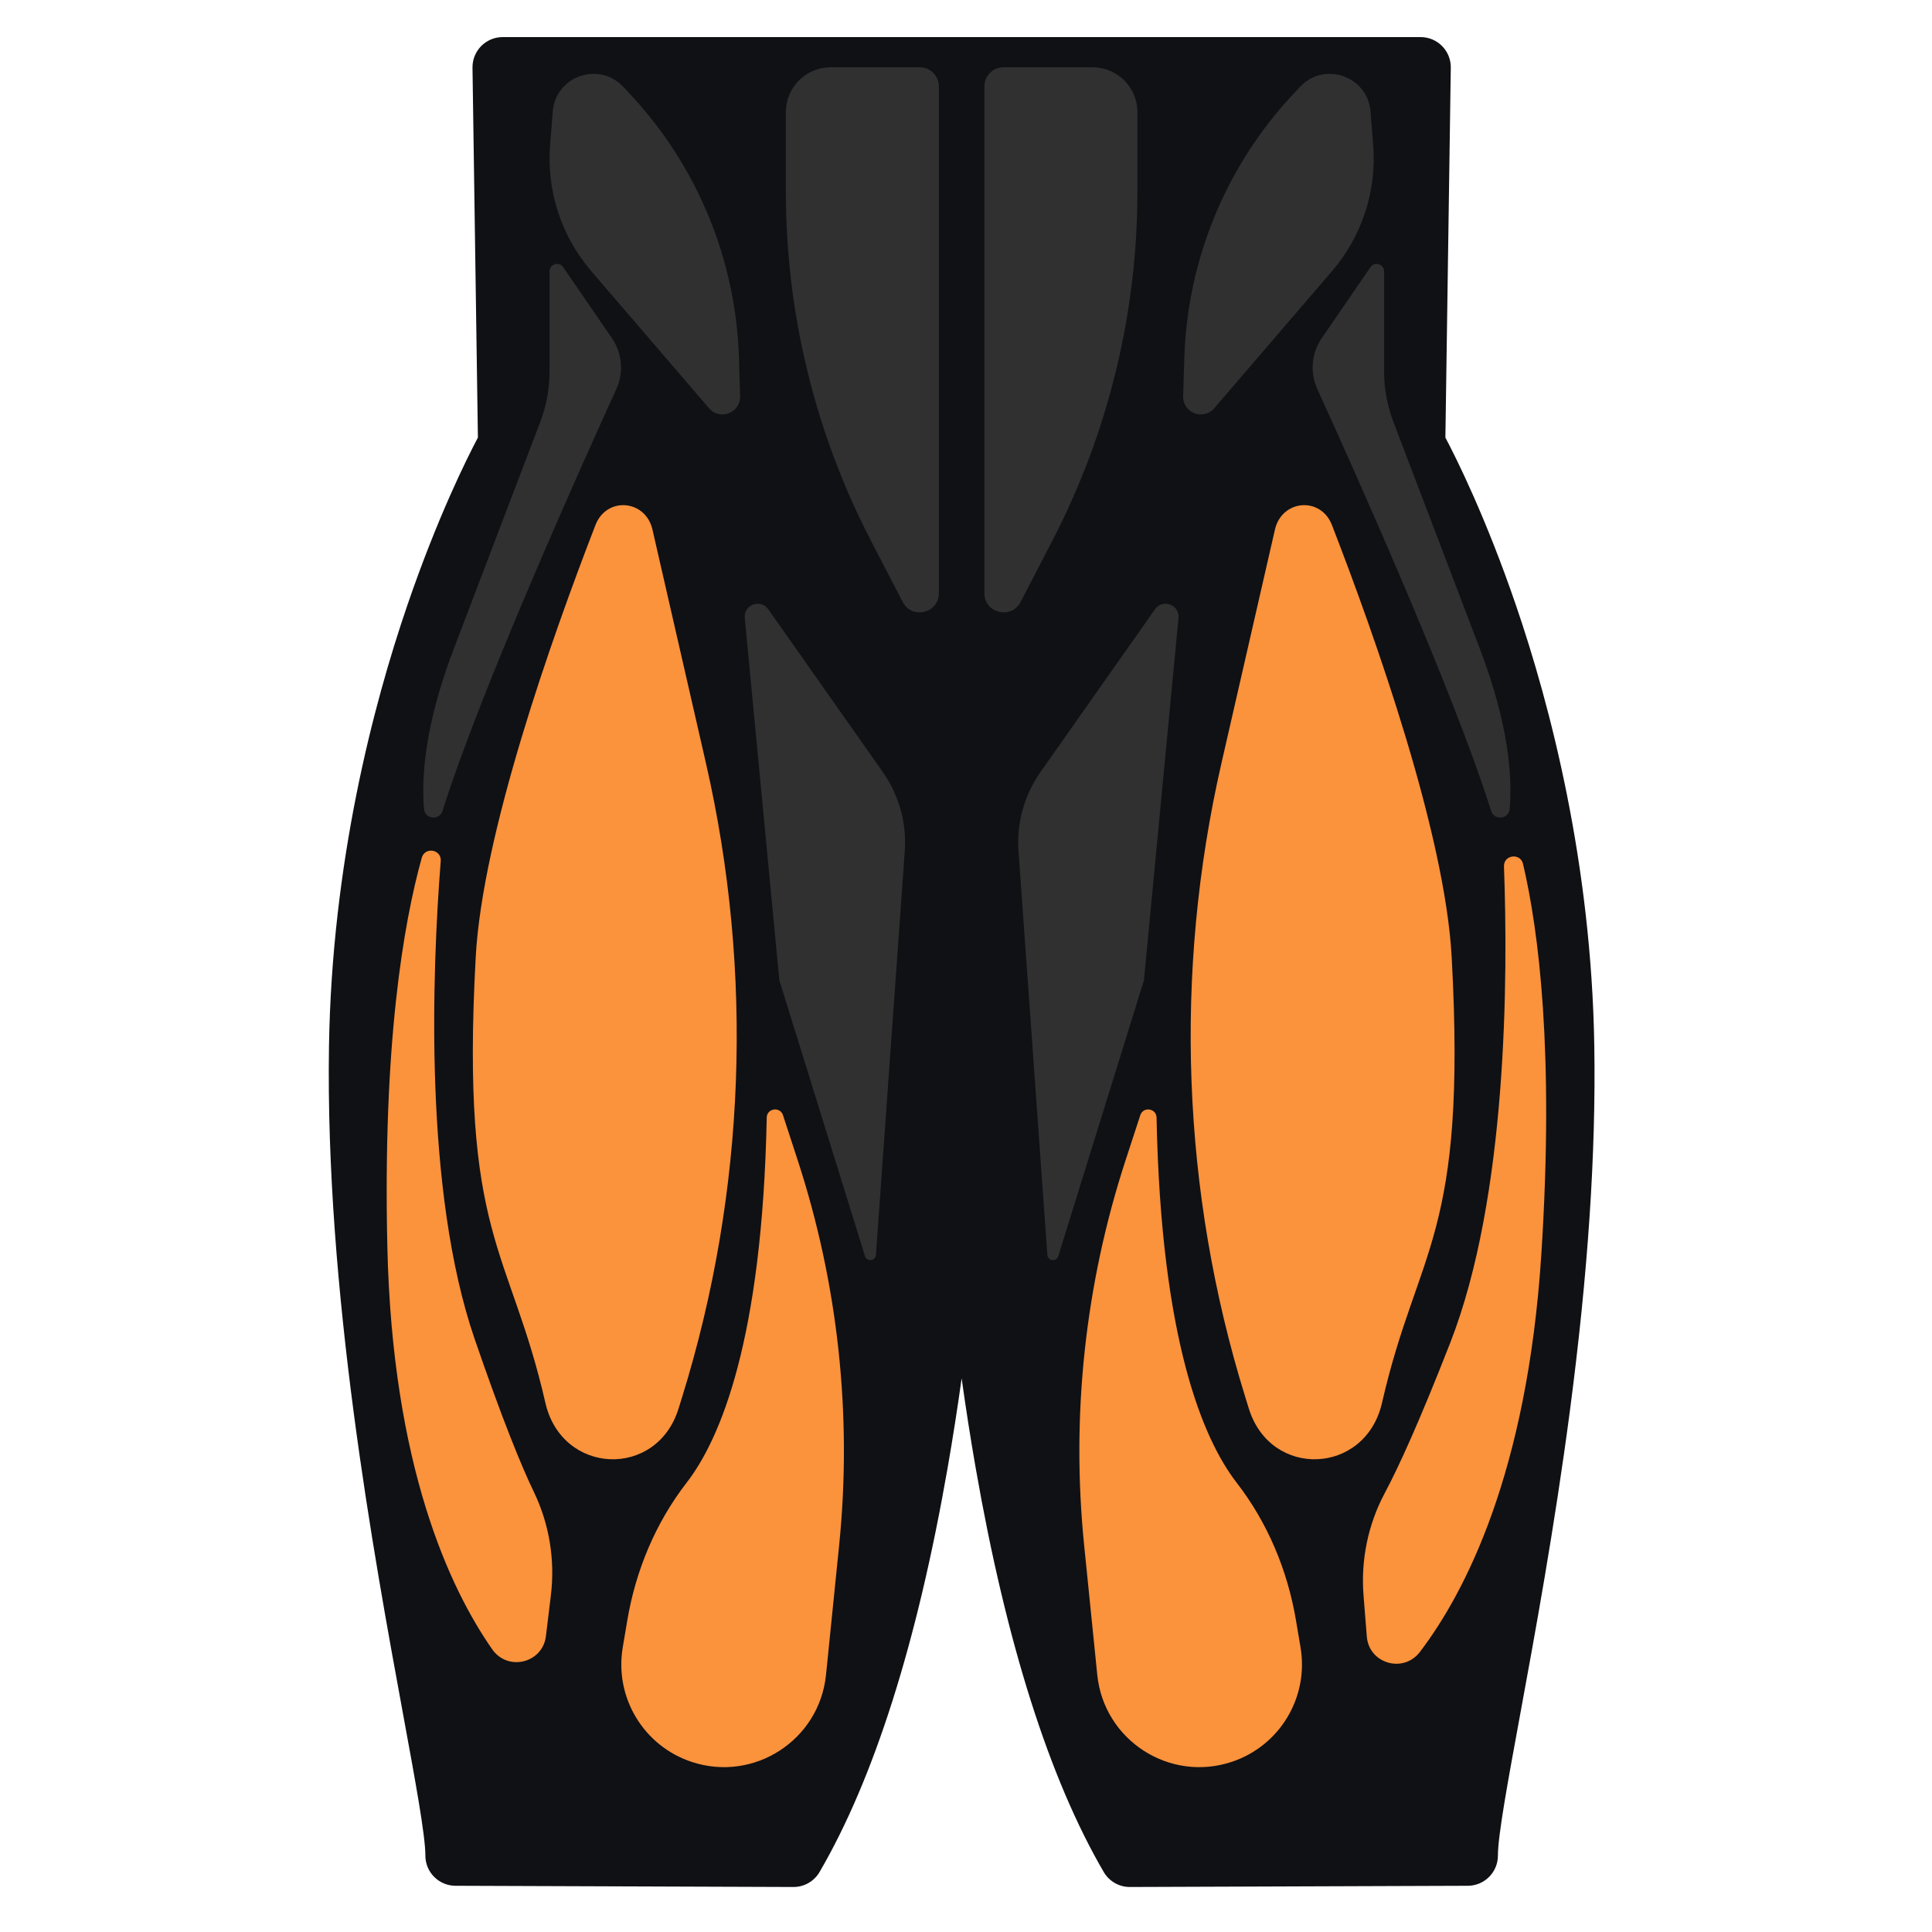
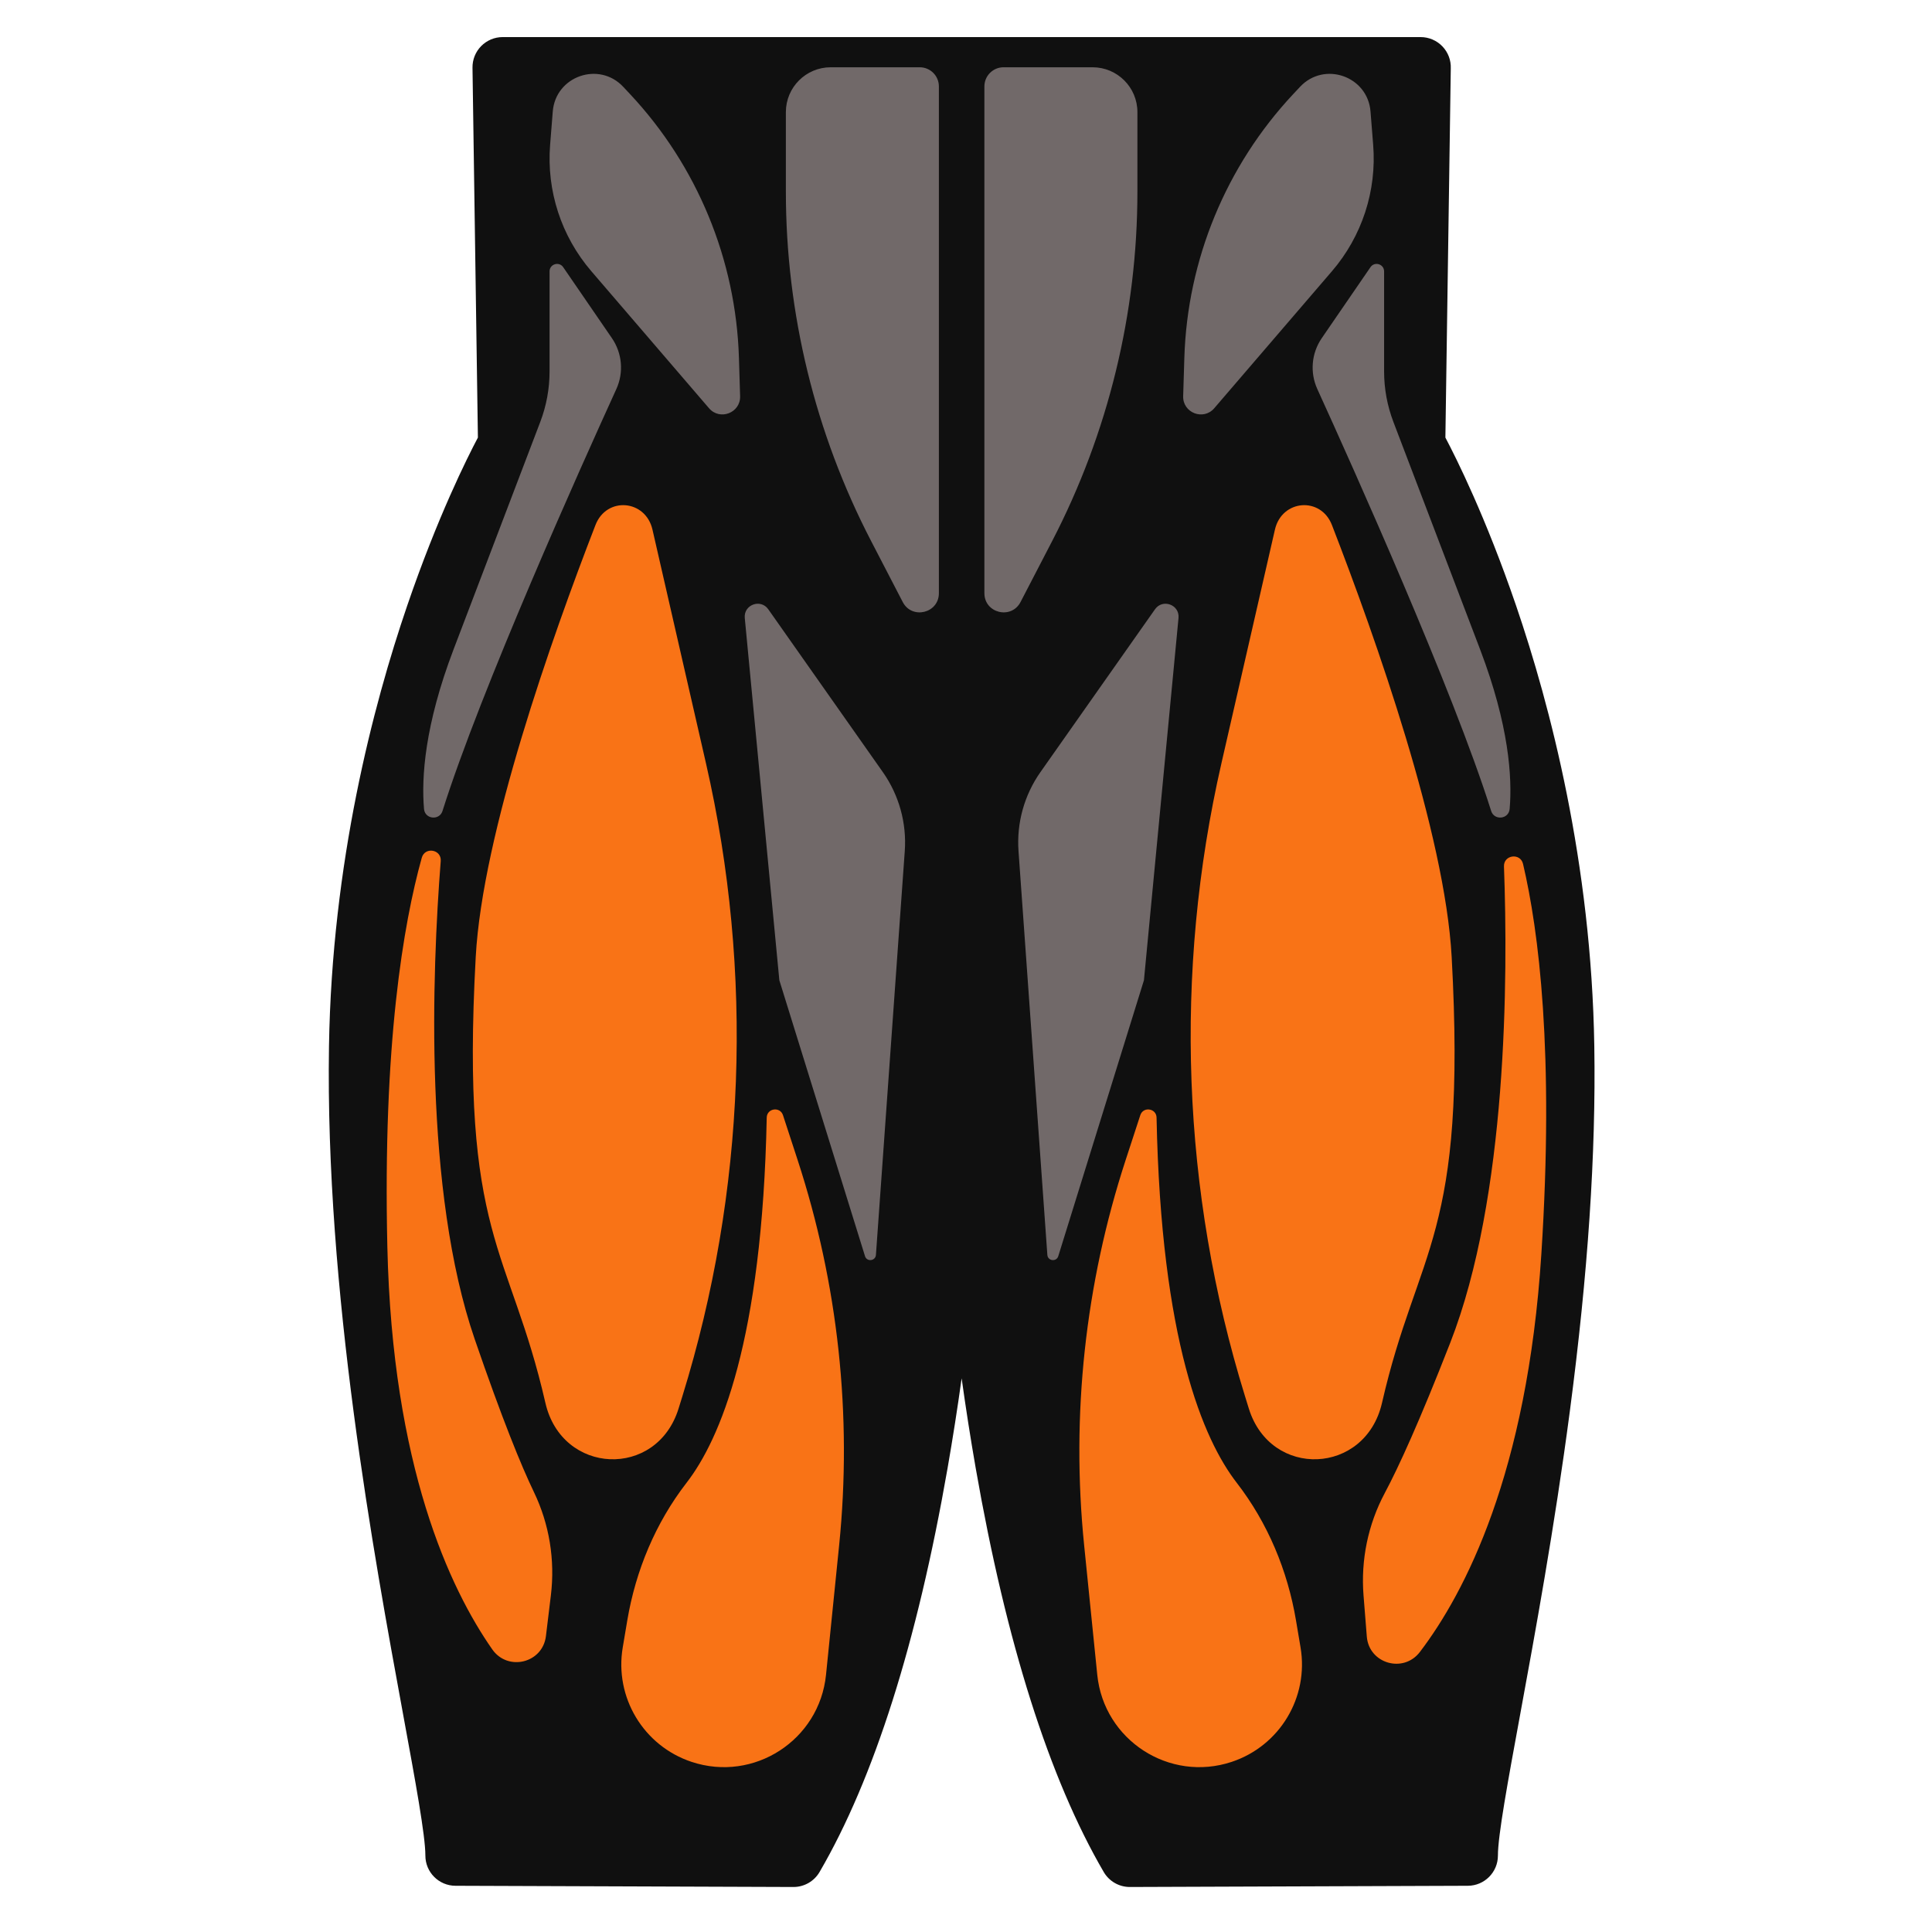
<svg xmlns="http://www.w3.org/2000/svg" version="1.1" width="512" height="512" x="0" y="0" viewBox="0 0 512 512" style="enable-background:new 0 0 512 512" xml:space="preserve" class="">
  <g>
-     <path fill="#0f1115" d="M376.479 9.828H133.216a7.998 7.998 0 0 0-7.999 8.117l1.432 98.017c-2.809 5.306-10.695 21.025-18.739 44.549-9.029 26.405-19.953 68.092-20.725 116.742-1.026 64.636 11.909 135.002 19.637 177.044 3.3 17.953 5.907 32.133 5.907 37.453a8 8 0 0 0 7.971 8l89.552.323h.029a7.999 7.999 0 0 0 6.911-3.971c14.433-24.761 25.841-60.735 33.908-106.922a709.238 709.238 0 0 0 3.746-23.903c1.1 7.88 2.343 15.871 3.746 23.903 8.067 46.187 19.475 82.161 33.908 106.922a8.001 8.001 0 0 0 6.911 3.971h.029l89.552-.323a8 8 0 0 0 7.971-8c0-5.319 2.607-19.5 5.907-37.453 3.841-20.895 9.101-49.51 13.147-80.249 4.819-36.614 6.942-68.276 6.49-96.795-.772-48.65-11.697-90.337-20.725-116.742-8.044-23.524-15.93-39.243-18.739-44.549l1.429-97.811a8 8 0 0 0-7.993-8.323z" opacity="1" data-original="#484f69" class="" />
-     <path fill="#303030" d="M243.74 17.828h-23.593c-6.563 0-11.883 5.32-11.883 11.883v21.057a201.14 201.14 0 0 0 22.585 92.603l8.385 16.168c2.447 4.718 9.581 2.978 9.581-2.337V22.903a5.075 5.075 0 0 0-5.075-5.075zM165.168 23.012l1.813 1.937a107.082 107.082 0 0 1 28.845 69.887l.311 10.155c.135 4.417-5.358 6.548-8.237 3.196L156.69 71.85a45.775 45.775 0 0 1-10.905-33.461l.705-8.846c.747-9.366 12.259-13.391 18.678-6.531zM203.602 161.465l30.358 43.147a32.368 32.368 0 0 1 5.814 20.934l-7.644 107.016c-.117 1.635-2.409 1.9-2.895.334l-22.701-73.119-9.162-96.009c-.336-3.509 4.201-5.186 6.23-2.303z" opacity="1" data-original="#9fabce" class="" />
-     <path fill="#fb923c" d="M111.775 227.313c.834-2.989 5.265-2.218 5.023.876-2.311 29.489-4.512 87.4 9.01 126.719 7.297 21.218 12.299 33.466 15.689 40.51 4.088 8.495 5.629 17.985 4.493 27.345l-1.314 10.83c-.869 7.161-10.098 9.417-14.227 3.502-11.26-16.129-26.466-48.497-27.797-106.648-1.23-53.69 4.251-85.665 9.123-103.134zM207.5 295.538l3.863 11.82a248.256 248.256 0 0 1 11.019 102.143l-3.48 34.347c-1.755 17.322-19.11 28.556-35.632 23.064-12.723-4.229-20.465-17.099-18.239-30.321l1.203-7.145c2.231-13.25 7.491-25.866 15.71-36.494 8.879-11.482 20.06-37.631 21.247-96.779.05-2.484 3.537-2.996 4.309-.635z" opacity="1" data-original="#ff8564" class="" />
-     <path fill="#303030" d="M265.95 17.828h23.593c6.563 0 11.883 5.32 11.883 11.883v21.057a201.14 201.14 0 0 1-22.585 92.603l-8.385 16.168c-2.447 4.718-9.581 2.978-9.581-2.337V22.903a5.074 5.074 0 0 1 5.075-5.075zM344.521 23.012l-1.813 1.937a107.082 107.082 0 0 0-28.845 69.887l-.311 10.155c-.135 4.417 5.358 6.548 8.237 3.196L353 71.85a45.775 45.775 0 0 0 10.905-33.461l-.705-8.846c-.747-9.366-12.259-13.391-18.679-6.531zM306.088 161.465l-30.358 43.147a32.368 32.368 0 0 0-5.814 20.934l7.644 107.016c.117 1.635 2.409 1.9 2.895.334l22.701-73.119 9.162-96.009c.335-3.509-4.202-5.186-6.23-2.303z" opacity="1" data-original="#9fabce" class="" />
-     <path fill="#fb923c" d="M403.623 228.957c-.709-3.021-5.169-2.434-5.055.667 1.089 29.559.893 87.512-14.244 126.238-8.168 20.898-13.673 32.929-17.352 39.826-4.436 8.319-6.368 17.737-5.62 27.135l.865 10.875c.572 7.191 9.7 9.827 14.07 4.088 11.917-15.65 28.449-47.361 32.185-105.407 3.449-53.592-.704-85.767-4.849-103.422zM302.19 295.538l-3.863 11.82a248.256 248.256 0 0 0-11.019 102.143l3.48 34.347c1.755 17.322 19.11 28.556 35.632 23.064 12.723-4.229 20.465-17.099 18.239-30.321l-1.203-7.145c-2.231-13.25-7.491-25.866-15.71-36.494-8.879-11.482-20.06-37.631-21.247-96.779-.05-2.484-3.538-2.996-4.309-.635z" opacity="1" data-original="#ff8564" class="" />
-     <path fill="#303030" d="m149.251 70.803 12.907 18.804a13.757 13.757 0 0 1 1.178 13.501c-9.287 20.356-35.972 79.739-46.061 111.792-.825 2.62-4.671 2.217-4.906-.519-.718-8.367.187-22.196 7.811-42.231a63291.276 63291.276 0 0 1 22.992-60.328 37.52 37.52 0 0 0 2.467-13.389v-26.51c.001-1.944 2.511-2.723 3.612-1.12zM363.19 70.803l-12.907 18.804a13.757 13.757 0 0 0-1.178 13.501c9.287 20.356 35.972 79.739 46.061 111.792.825 2.62 4.671 2.217 4.906-.519.718-8.367-.187-22.196-7.811-42.231a63291.276 63291.276 0 0 0-22.992-60.328 37.52 37.52 0 0 1-2.467-13.389v-26.51c-.001-1.944-2.512-2.723-3.612-1.12z" opacity="1" data-original="#9fabce" class="" />
+     <path fill="#101010" d="M376.479 9.828H133.216a7.998 7.998 0 0 0-7.999 8.117l1.432 98.017c-2.809 5.306-10.695 21.025-18.739 44.549-9.029 26.405-19.953 68.092-20.725 116.742-1.026 64.636 11.909 135.002 19.637 177.044 3.3 17.953 5.907 32.133 5.907 37.453a8 8 0 0 0 7.971 8l89.552.323h.029a7.999 7.999 0 0 0 6.911-3.971c14.433-24.761 25.841-60.735 33.908-106.922a709.238 709.238 0 0 0 3.746-23.903c1.1 7.88 2.343 15.871 3.746 23.903 8.067 46.187 19.475 82.161 33.908 106.922a8.001 8.001 0 0 0 6.911 3.971h.029l89.552-.323a8 8 0 0 0 7.971-8c0-5.319 2.607-19.5 5.907-37.453 3.841-20.895 9.101-49.51 13.147-80.249 4.819-36.614 6.942-68.276 6.49-96.795-.772-48.65-11.697-90.337-20.725-116.742-8.044-23.524-15.93-39.243-18.739-44.549l1.429-97.811a8 8 0 0 0-7.993-8.323z" opacity="1" data-original="#484f69" class="" />
+     <path fill="#716969" d="M243.74 17.828h-23.593c-6.563 0-11.883 5.32-11.883 11.883v21.057a201.14 201.14 0 0 0 22.585 92.603l8.385 16.168c2.447 4.718 9.581 2.978 9.581-2.337V22.903a5.075 5.075 0 0 0-5.075-5.075zM165.168 23.012l1.813 1.937a107.082 107.082 0 0 1 28.845 69.887l.311 10.155c.135 4.417-5.358 6.548-8.237 3.196L156.69 71.85a45.775 45.775 0 0 1-10.905-33.461l.705-8.846c.747-9.366 12.259-13.391 18.678-6.531zM203.602 161.465l30.358 43.147a32.368 32.368 0 0 1 5.814 20.934l-7.644 107.016c-.117 1.635-2.409 1.9-2.895.334l-22.701-73.119-9.162-96.009c-.336-3.509 4.201-5.186 6.23-2.303z" opacity="1" data-original="#9fabce" class="" />
+     <path fill="#f97316" d="M111.775 227.313c.834-2.989 5.265-2.218 5.023.876-2.311 29.489-4.512 87.4 9.01 126.719 7.297 21.218 12.299 33.466 15.689 40.51 4.088 8.495 5.629 17.985 4.493 27.345l-1.314 10.83c-.869 7.161-10.098 9.417-14.227 3.502-11.26-16.129-26.466-48.497-27.797-106.648-1.23-53.69 4.251-85.665 9.123-103.134zM207.5 295.538l3.863 11.82a248.256 248.256 0 0 1 11.019 102.143l-3.48 34.347c-1.755 17.322-19.11 28.556-35.632 23.064-12.723-4.229-20.465-17.099-18.239-30.321l1.203-7.145c2.231-13.25 7.491-25.866 15.71-36.494 8.879-11.482 20.06-37.631 21.247-96.779.05-2.484 3.537-2.996 4.309-.635z" opacity="1" data-original="#f97316" class="" />
+     <path fill="#716969" d="M265.95 17.828h23.593c6.563 0 11.883 5.32 11.883 11.883v21.057a201.14 201.14 0 0 1-22.585 92.603l-8.385 16.168c-2.447 4.718-9.581 2.978-9.581-2.337V22.903a5.074 5.074 0 0 1 5.075-5.075zM344.521 23.012l-1.813 1.937a107.082 107.082 0 0 0-28.845 69.887l-.311 10.155c-.135 4.417 5.358 6.548 8.237 3.196L353 71.85a45.775 45.775 0 0 0 10.905-33.461l-.705-8.846c-.747-9.366-12.259-13.391-18.679-6.531zM306.088 161.465l-30.358 43.147a32.368 32.368 0 0 0-5.814 20.934l7.644 107.016c.117 1.635 2.409 1.9 2.895.334l22.701-73.119 9.162-96.009c.335-3.509-4.202-5.186-6.23-2.303z" opacity="1" data-original="#9fabce" class="" />
+     <path fill="#f97316" d="M403.623 228.957c-.709-3.021-5.169-2.434-5.055.667 1.089 29.559.893 87.512-14.244 126.238-8.168 20.898-13.673 32.929-17.352 39.826-4.436 8.319-6.368 17.737-5.62 27.135l.865 10.875c.572 7.191 9.7 9.827 14.07 4.088 11.917-15.65 28.449-47.361 32.185-105.407 3.449-53.592-.704-85.767-4.849-103.422zM302.19 295.538l-3.863 11.82a248.256 248.256 0 0 0-11.019 102.143l3.48 34.347c1.755 17.322 19.11 28.556 35.632 23.064 12.723-4.229 20.465-17.099 18.239-30.321l-1.203-7.145c-2.231-13.25-7.491-25.866-15.71-36.494-8.879-11.482-20.06-37.631-21.247-96.779-.05-2.484-3.538-2.996-4.309-.635z" opacity="1" data-original="#f97316" class="" />
+     <path fill="#716969" d="m149.251 70.803 12.907 18.804a13.757 13.757 0 0 1 1.178 13.501c-9.287 20.356-35.972 79.739-46.061 111.792-.825 2.62-4.671 2.217-4.906-.519-.718-8.367.187-22.196 7.811-42.231a63291.276 63291.276 0 0 1 22.992-60.328 37.52 37.52 0 0 0 2.467-13.389v-26.51c.001-1.944 2.511-2.723 3.612-1.12zM363.19 70.803l-12.907 18.804a13.757 13.757 0 0 0-1.178 13.501c9.287 20.356 35.972 79.739 46.061 111.792.825 2.62 4.671 2.217 4.906-.519.718-8.367-.187-22.196-7.811-42.231a63291.276 63291.276 0 0 0-22.992-60.328 37.52 37.52 0 0 1-2.467-13.389v-26.51c-.001-1.944-2.512-2.723-3.612-1.12z" opacity="1" data-original="#9fabce" class="" />
    <g fill="#ff004f">
-       <path d="m330.947 373.267-1.009-3.26c-16.772-54.182-18.937-112.302-6.246-167.733l14.175-61.915c1.83-7.992 12.162-8.829 15.107-1.227 11.6 29.942 29.948 81.806 31.735 114.469 4.075 74.495-8.975 76.749-18.464 118.181-4.382 19.129-29.51 20.183-35.298 1.485zM179.834 373.267l1.009-3.26c16.773-54.182 18.937-112.302 6.246-167.733l-14.175-61.915c-1.83-7.992-12.162-8.829-15.107-1.227-11.6 29.942-29.948 81.806-31.735 114.469-4.075 74.495 8.975 76.749 18.464 118.181 4.382 19.129 29.51 20.183 35.298 1.485z" fill="#fb923c" opacity="1" data-original="#ff004f" class="" />
+       <path d="m330.947 373.267-1.009-3.26c-16.772-54.182-18.937-112.302-6.246-167.733l14.175-61.915c1.83-7.992 12.162-8.829 15.107-1.227 11.6 29.942 29.948 81.806 31.735 114.469 4.075 74.495-8.975 76.749-18.464 118.181-4.382 19.129-29.51 20.183-35.298 1.485zM179.834 373.267l1.009-3.26c16.773-54.182 18.937-112.302 6.246-167.733l-14.175-61.915c-1.83-7.992-12.162-8.829-15.107-1.227-11.6 29.942-29.948 81.806-31.735 114.469-4.075 74.495 8.975 76.749 18.464 118.181 4.382 19.129 29.51 20.183 35.298 1.485z" fill="#f97316" opacity="1" data-original="#ff004f" class="" />
    </g>
  </g>
</svg>
